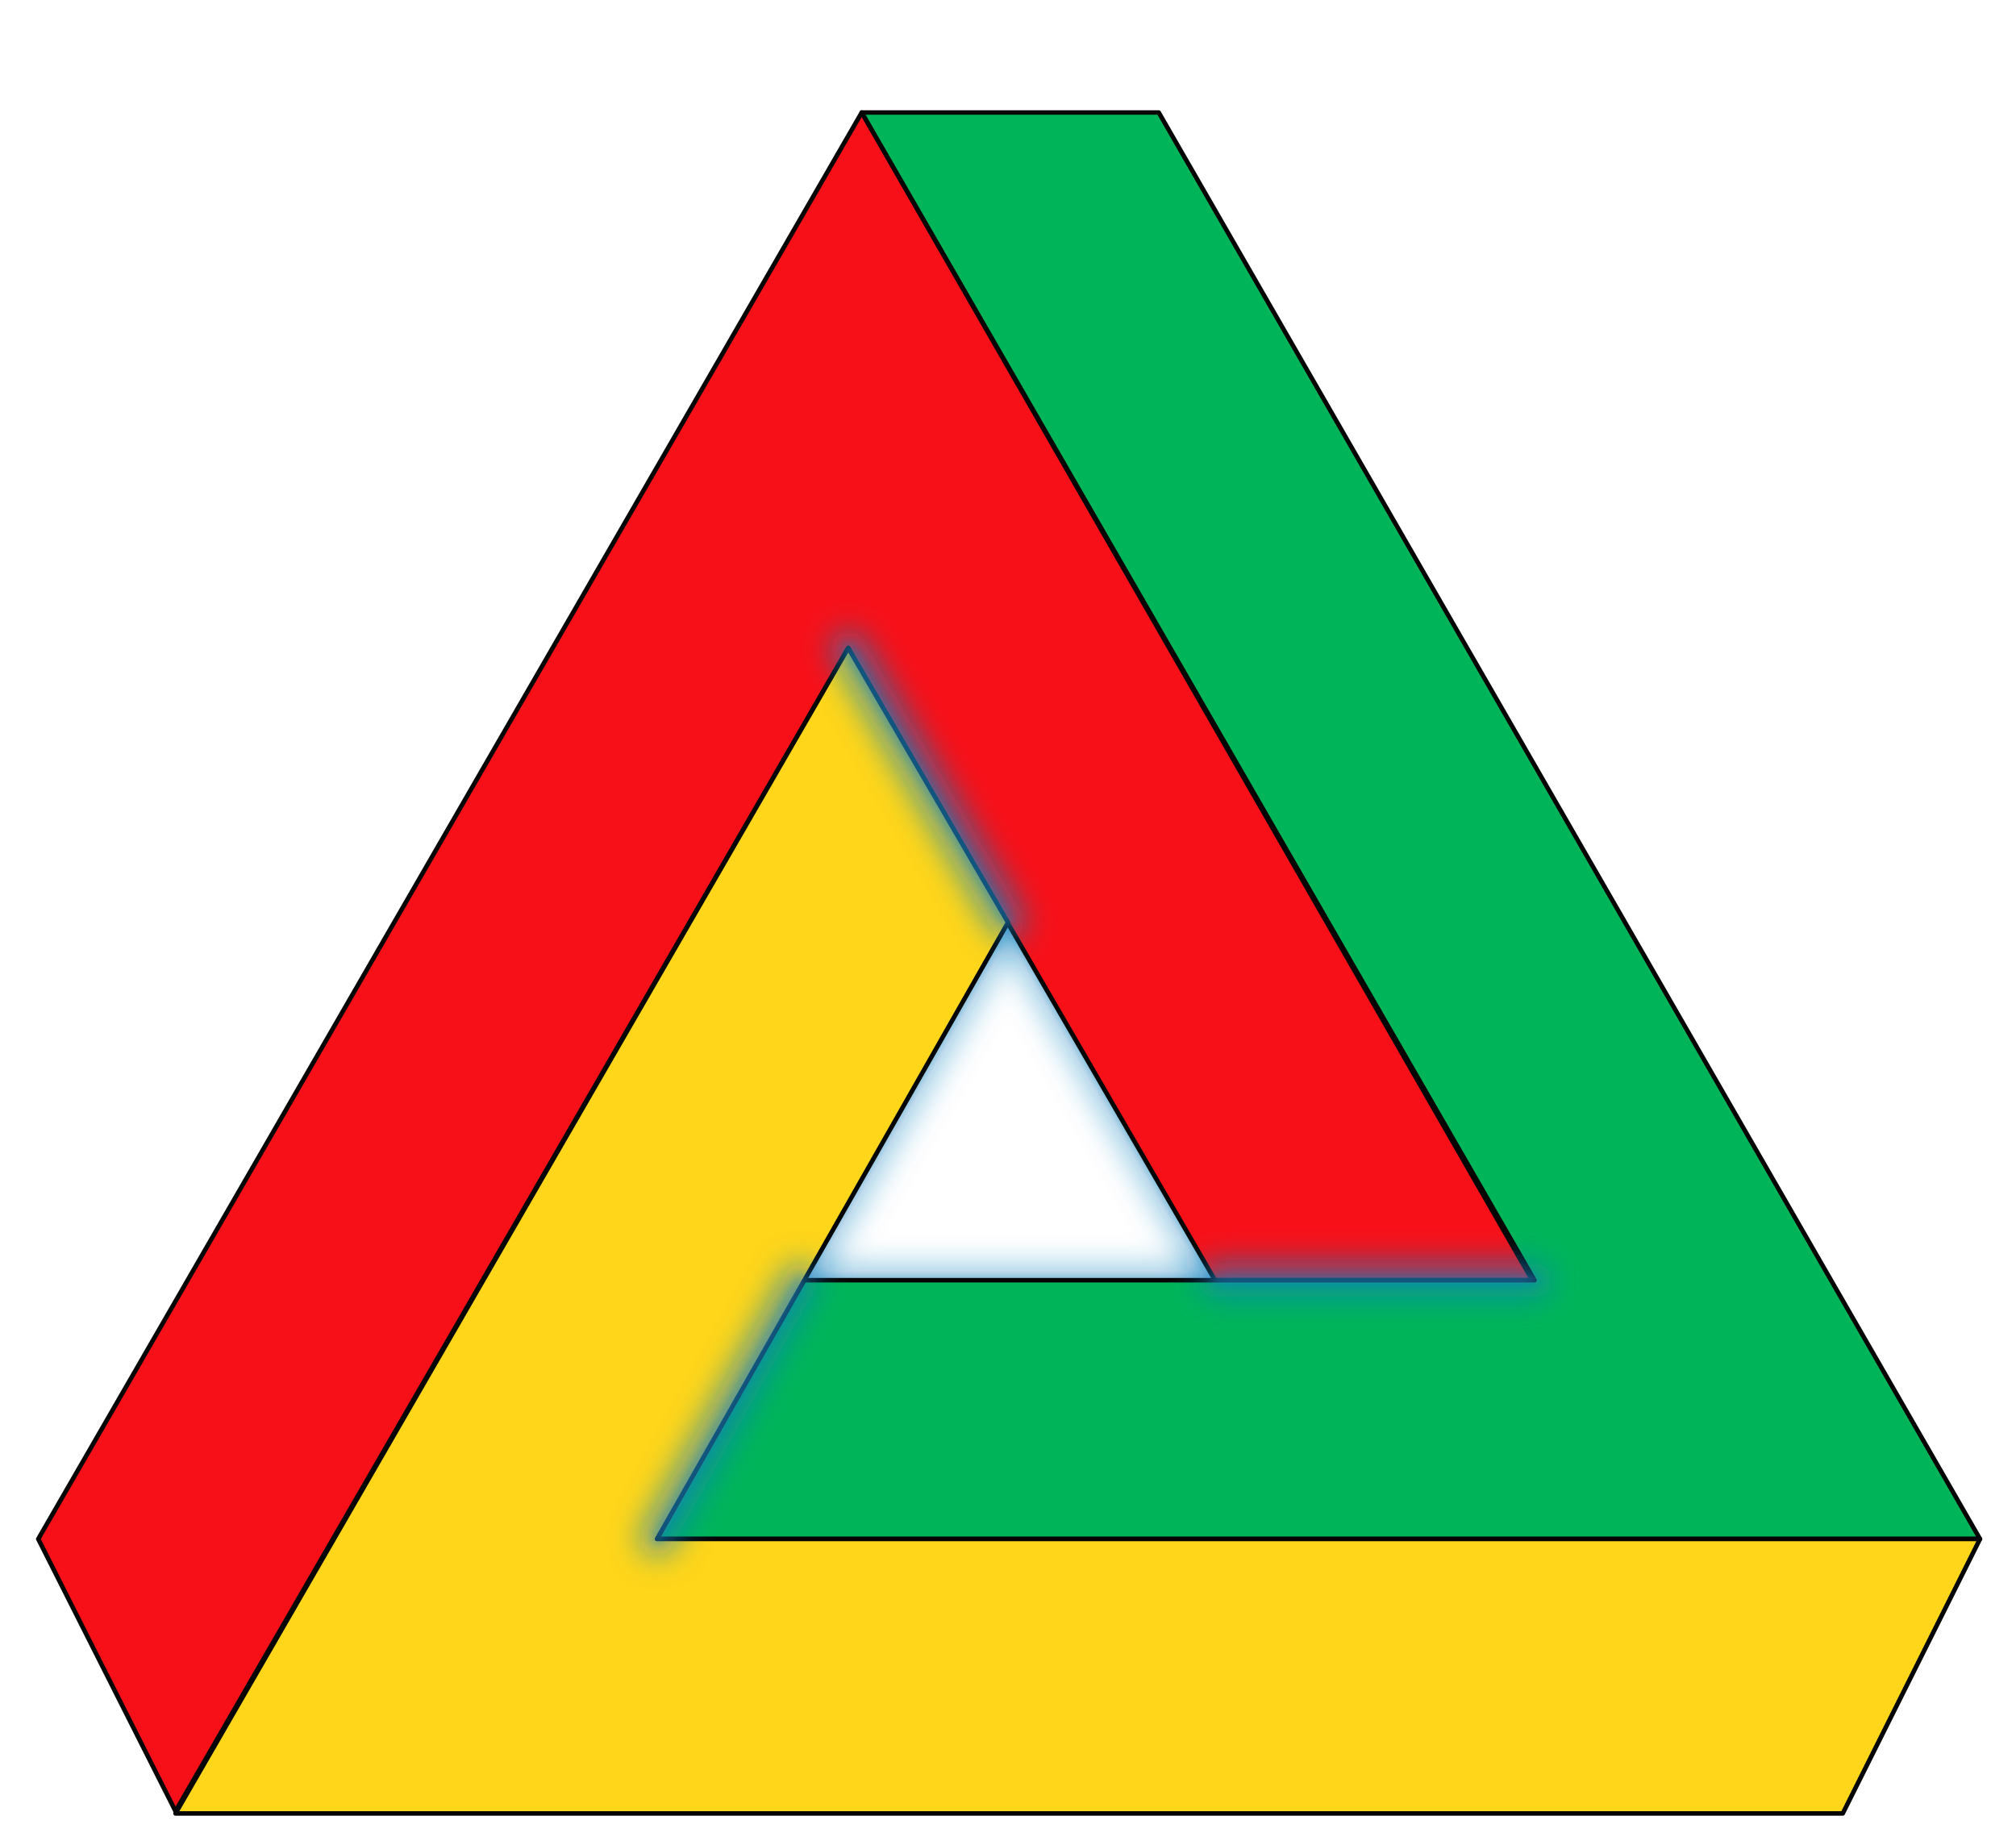
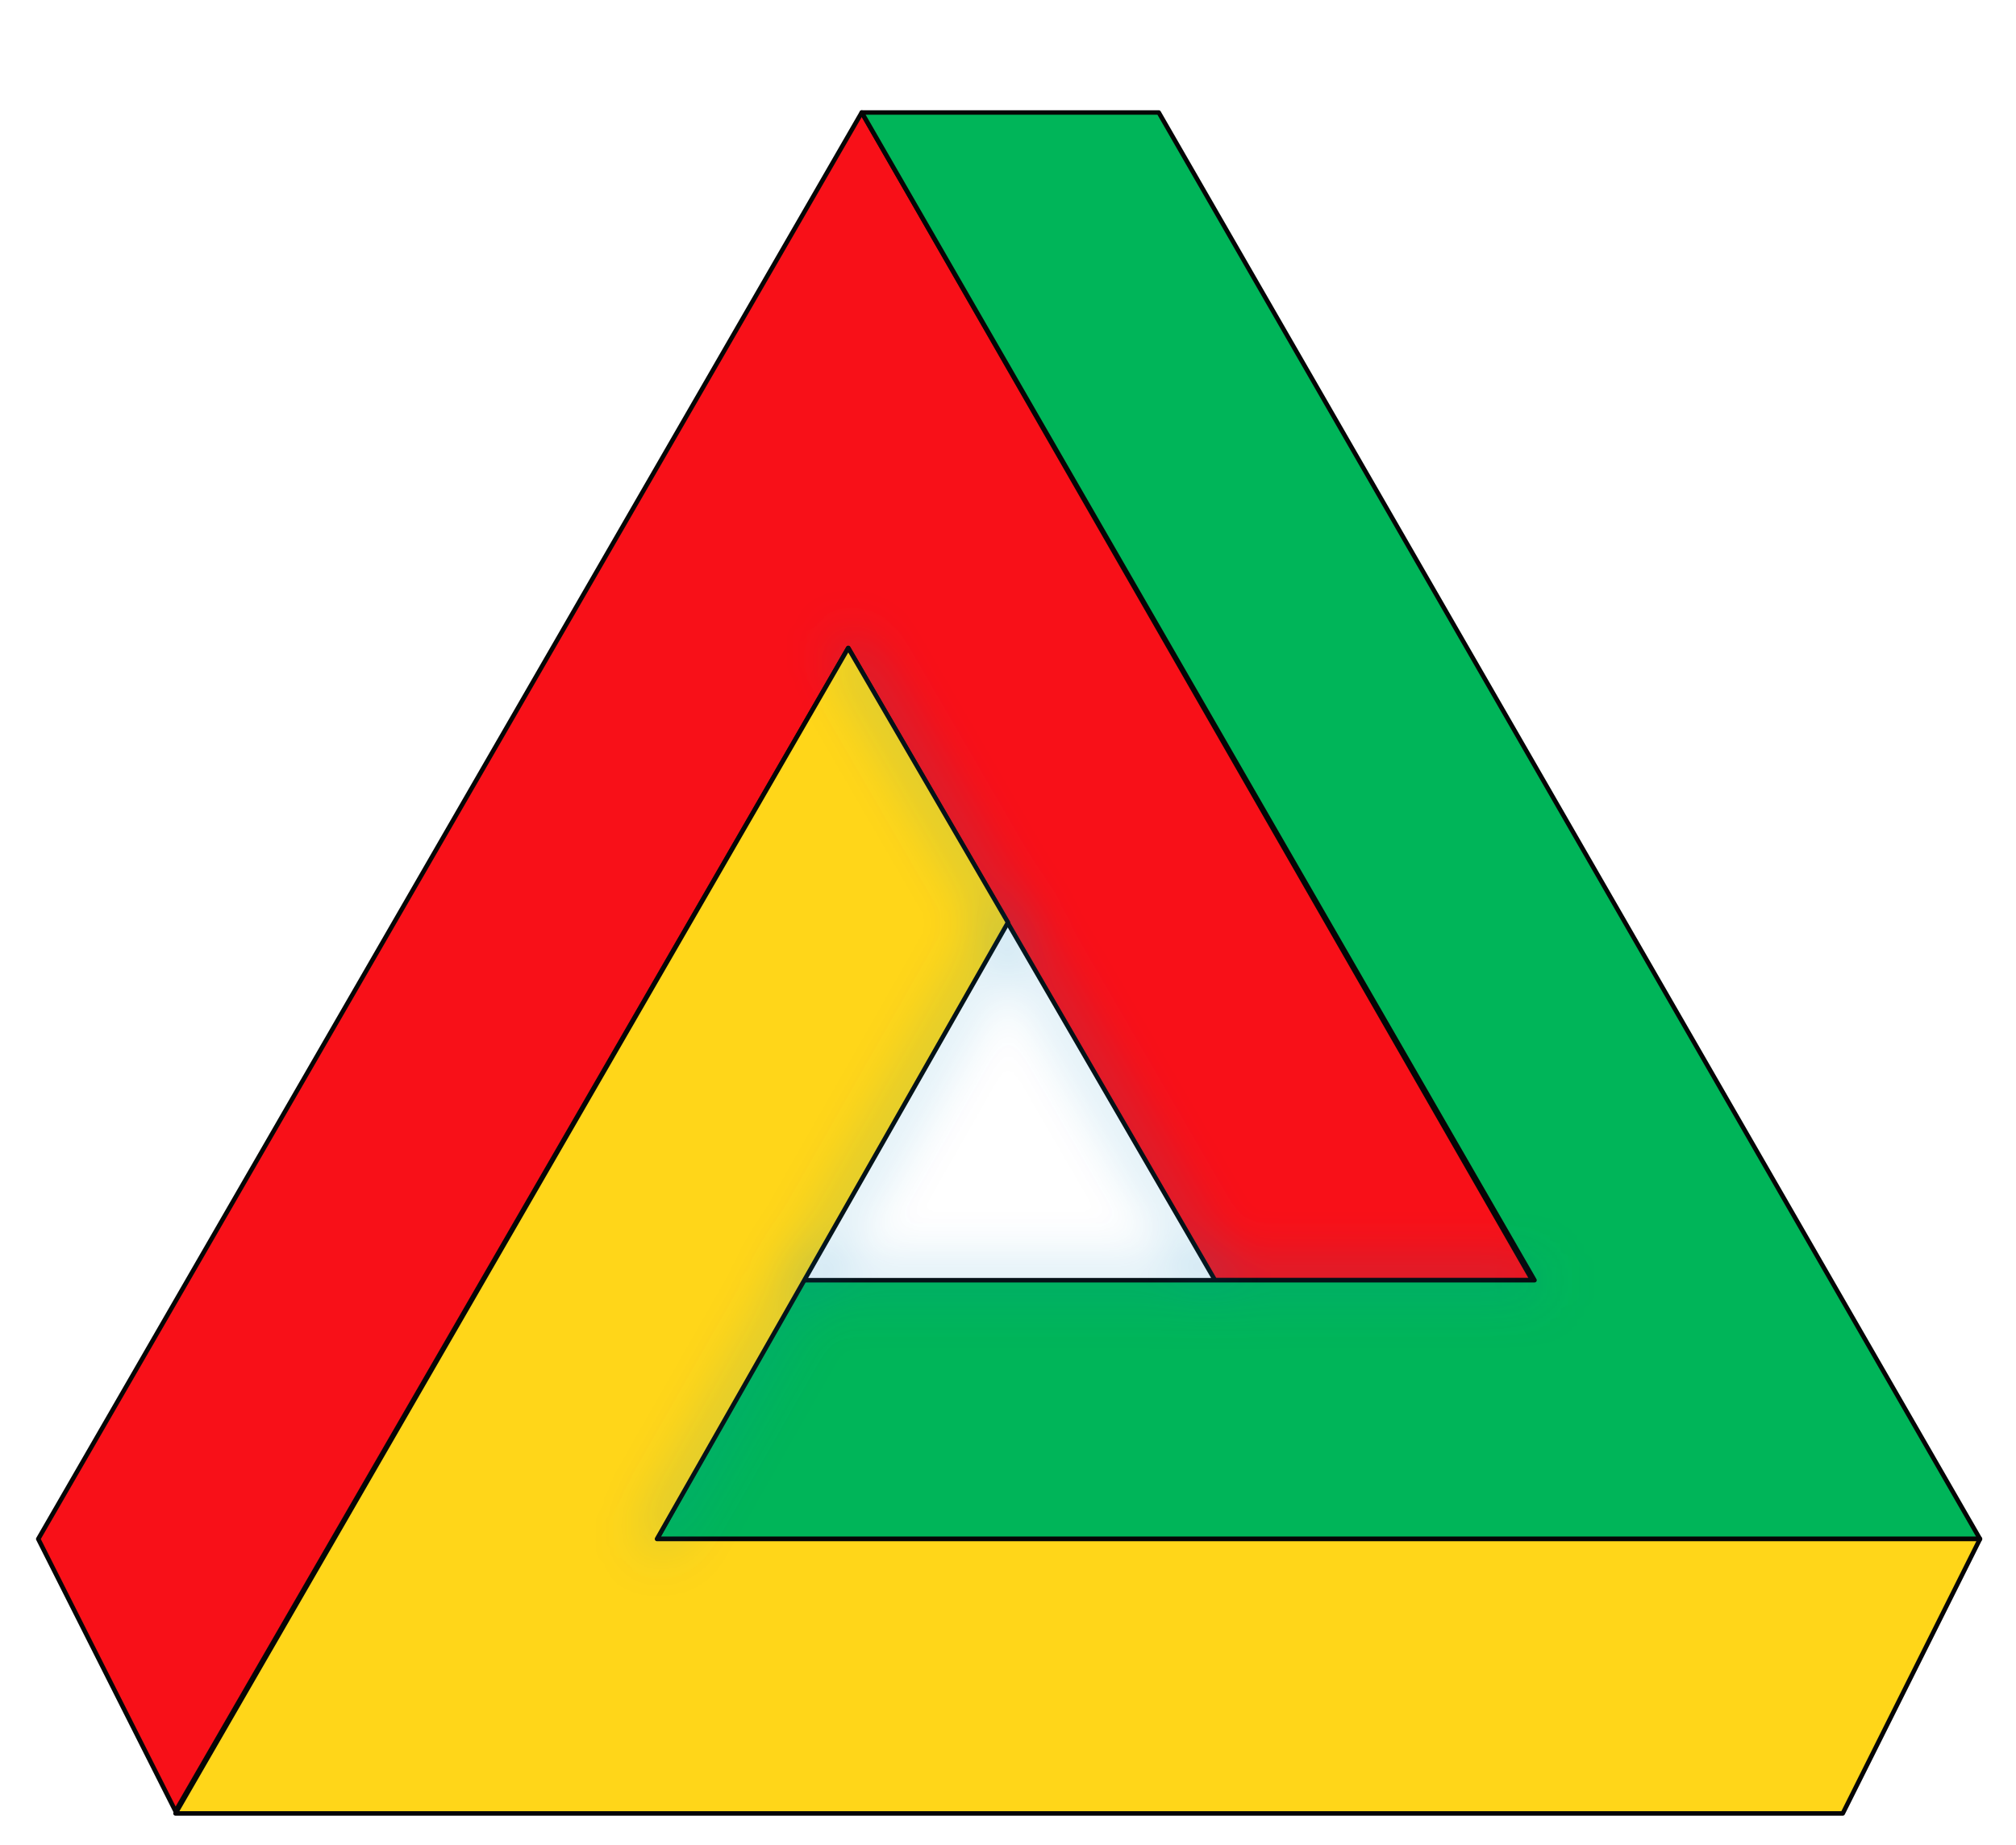
<svg xmlns="http://www.w3.org/2000/svg" viewBox="0 0 896 820" role="img" aria-labelledby="title desc">
  <defs>
-     <clipPath id="inner-void">
-       <path d="M 448 410 L 540 569 L 356 569 Z" />
-     </clipPath>
-     <filter id="soft-glow" x="-80%" y="-80%" width="260%" height="260%">
-       <feGaussianBlur stdDeviation="7" />
-     </filter>
-     <filter id="edge-glow" x="-80%" y="-80%" width="260%" height="260%">
-       <feGaussianBlur stdDeviation="2" />
+     <filter id="soft-glow" x="-100%" y="-100%" width="300%" height="300%">
+       <feGaussianBlur stdDeviation="12" />
    </filter>
    <style>
      .face { stroke: #050505; stroke-width: 2; stroke-linejoin: round; }
      
-       .cycle-left { animation: left-cycle 72s linear infinite; }
-       .cycle-right { animation: right-cycle 72s linear infinite; }
-       .cycle-base { animation: base-cycle 72s linear infinite; }
-       .cycle-glow { animation: glow-cycle 72s linear infinite; }
-       @keyframes left-cycle { 0% { fill: #F81018; } 2.833% { fill: #F81018; } 4.167% { fill: #F81018; } 4.167% { fill: #F81018; } 7% { fill: #F81018; } 8.333% { fill: #F81018; } 8.333% { fill: #F81018; } 11.167% { fill: #F81018; } 12.5% { fill: #F81018; } 12.5% { fill: #F81018; } 15.333% { fill: #F81018; } 16.667% { fill: #F81018; } 16.667% { fill: #F81018; } 19.5% { fill: #F81018; } 20.833% { fill: #F81018; } 20.833% { fill: #F81018; } 23.667% { fill: #F81018; } 25% { fill: #00B559; } 25% { fill: #00B559; } 27.833% { fill: #00B559; } 29.167% { fill: #00B559; } 29.167% { fill: #00B559; } 32% { fill: #00B559; } 33.333% { fill: #00B559; } 33.333% { fill: #00B559; } 36.167% { fill: #00B559; } 37.5% { fill: #00B559; } 37.5% { fill: #00B559; } 40.333% { fill: #00B559; } 41.667% { fill: #00B559; } 41.667% { fill: #00B559; } 44.5% { fill: #00B559; } 45.833% { fill: #00B559; } 45.833% { fill: #00B559; } 48.667% { fill: #00B559; } 50% { fill: #FFD619; } 50% { fill: #FFD619; } 52.833% { fill: #FFD619; } 54.167% { fill: #FFD619; } 54.167% { fill: #FFD619; } 57% { fill: #FFD619; } 58.333% { fill: #FFD619; } 58.333% { fill: #FFD619; } 61.167% { fill: #FFD619; } 62.5% { fill: #FFD619; } 62.5% { fill: #FFD619; } 65.333% { fill: #FFD619; } 66.667% { fill: #FFD619; } 66.667% { fill: #FFD619; } 69.5% { fill: #FFD619; } 70.833% { fill: #FFD619; } 70.833% { fill: #FFD619; } 73.667% { fill: #FFD619; } 75% { fill: #0A7FBE; } 75% { fill: #0A7FBE; } 77.833% { fill: #0A7FBE; } 79.167% { fill: #0A7FBE; } 79.167% { fill: #0A7FBE; } 82% { fill: #0A7FBE; } 83.333% { fill: #0A7FBE; } 83.333% { fill: #0A7FBE; } 86.167% { fill: #0A7FBE; } 87.5% { fill: #0A7FBE; } 87.5% { fill: #0A7FBE; } 90.333% { fill: #0A7FBE; } 91.667% { fill: #0A7FBE; } 91.667% { fill: #0A7FBE; } 94.5% { fill: #0A7FBE; } 95.833% { fill: #0A7FBE; } 95.833% { fill: #0A7FBE; } 98.667% { fill: #0A7FBE; } 100% { fill: #F81018; } }
-       @keyframes right-cycle { 0% { fill: #00B559; } 2.833% { fill: #00B559; } 4.167% { fill: #00B559; } 4.167% { fill: #00B559; } 7% { fill: #00B559; } 8.333% { fill: #FFD619; } 8.333% { fill: #FFD619; } 11.167% { fill: #FFD619; } 12.5% { fill: #FFD619; } 12.5% { fill: #FFD619; } 15.333% { fill: #FFD619; } 16.667% { fill: #0A7FBE; } 16.667% { fill: #0A7FBE; } 19.5% { fill: #0A7FBE; } 20.833% { fill: #0A7FBE; } 20.833% { fill: #0A7FBE; } 23.667% { fill: #0A7FBE; } 25% { fill: #F81018; } 25% { fill: #F81018; } 27.833% { fill: #F81018; } 29.167% { fill: #F81018; } 29.167% { fill: #F81018; } 32% { fill: #F81018; } 33.333% { fill: #FFD619; } 33.333% { fill: #FFD619; } 36.167% { fill: #FFD619; } 37.5% { fill: #FFD619; } 37.5% { fill: #FFD619; } 40.333% { fill: #FFD619; } 41.667% { fill: #0A7FBE; } 41.667% { fill: #0A7FBE; } 44.5% { fill: #0A7FBE; } 45.833% { fill: #0A7FBE; } 45.833% { fill: #0A7FBE; } 48.667% { fill: #0A7FBE; } 50% { fill: #F81018; } 50% { fill: #F81018; } 52.833% { fill: #F81018; } 54.167% { fill: #F81018; } 54.167% { fill: #F81018; } 57% { fill: #F81018; } 58.333% { fill: #00B559; } 58.333% { fill: #00B559; } 61.167% { fill: #00B559; } 62.5% { fill: #00B559; } 62.5% { fill: #00B559; } 65.333% { fill: #00B559; } 66.667% { fill: #0A7FBE; } 66.667% { fill: #0A7FBE; } 69.5% { fill: #0A7FBE; } 70.833% { fill: #0A7FBE; } 70.833% { fill: #0A7FBE; } 73.667% { fill: #0A7FBE; } 75% { fill: #F81018; } 75% { fill: #F81018; } 77.833% { fill: #F81018; } 79.167% { fill: #F81018; } 79.167% { fill: #F81018; } 82% { fill: #F81018; } 83.333% { fill: #00B559; } 83.333% { fill: #00B559; } 86.167% { fill: #00B559; } 87.5% { fill: #00B559; } 87.5% { fill: #00B559; } 90.333% { fill: #00B559; } 91.667% { fill: #FFD619; } 91.667% { fill: #FFD619; } 94.5% { fill: #FFD619; } 95.833% { fill: #FFD619; } 95.833% { fill: #FFD619; } 98.667% { fill: #FFD619; } 100% { fill: #00B559; } }
-       @keyframes base-cycle { 0% { fill: #FFD619; } 2.833% { fill: #FFD619; } 4.167% { fill: #0A7FBE; } 4.167% { fill: #0A7FBE; } 7% { fill: #0A7FBE; } 8.333% { fill: #00B559; } 8.333% { fill: #00B559; } 11.167% { fill: #00B559; } 12.5% { fill: #0A7FBE; } 12.5% { fill: #0A7FBE; } 15.333% { fill: #0A7FBE; } 16.667% { fill: #00B559; } 16.667% { fill: #00B559; } 19.5% { fill: #00B559; } 20.833% { fill: #FFD619; } 20.833% { fill: #FFD619; } 23.667% { fill: #FFD619; } 25% { fill: #FFD619; } 25% { fill: #FFD619; } 27.833% { fill: #FFD619; } 29.167% { fill: #0A7FBE; } 29.167% { fill: #0A7FBE; } 32% { fill: #0A7FBE; } 33.333% { fill: #F81018; } 33.333% { fill: #F81018; } 36.167% { fill: #F81018; } 37.5% { fill: #0A7FBE; } 37.5% { fill: #0A7FBE; } 40.333% { fill: #0A7FBE; } 41.667% { fill: #F81018; } 41.667% { fill: #F81018; } 44.5% { fill: #F81018; } 45.833% { fill: #FFD619; } 45.833% { fill: #FFD619; } 48.667% { fill: #FFD619; } 50% { fill: #00B559; } 50% { fill: #00B559; } 52.833% { fill: #00B559; } 54.167% { fill: #0A7FBE; } 54.167% { fill: #0A7FBE; } 57% { fill: #0A7FBE; } 58.333% { fill: #F81018; } 58.333% { fill: #F81018; } 61.167% { fill: #F81018; } 62.5% { fill: #0A7FBE; } 62.5% { fill: #0A7FBE; } 65.333% { fill: #0A7FBE; } 66.667% { fill: #F81018; } 66.667% { fill: #F81018; } 69.5% { fill: #F81018; } 70.833% { fill: #00B559; } 70.833% { fill: #00B559; } 73.667% { fill: #00B559; } 75% { fill: #00B559; } 75% { fill: #00B559; } 77.833% { fill: #00B559; } 79.167% { fill: #FFD619; } 79.167% { fill: #FFD619; } 82% { fill: #FFD619; } 83.333% { fill: #F81018; } 83.333% { fill: #F81018; } 86.167% { fill: #F81018; } 87.5% { fill: #FFD619; } 87.5% { fill: #FFD619; } 90.333% { fill: #FFD619; } 91.667% { fill: #F81018; } 91.667% { fill: #F81018; } 94.5% { fill: #F81018; } 95.833% { fill: #00B559; } 95.833% { fill: #00B559; } 98.667% { fill: #00B559; } 100% { fill: #FFD619; } }
-       @keyframes glow-cycle { 0% { stroke: #0A7FBE; } 2.833% { stroke: #0A7FBE; } 4.167% { stroke: #FFD619; } 4.167% { stroke: #FFD619; } 7% { stroke: #FFD619; } 8.333% { stroke: #0A7FBE; } 8.333% { stroke: #0A7FBE; } 11.167% { stroke: #0A7FBE; } 12.5% { stroke: #00B559; } 12.5% { stroke: #00B559; } 15.333% { stroke: #00B559; } 16.667% { stroke: #FFD619; } 16.667% { stroke: #FFD619; } 19.5% { stroke: #FFD619; } 20.833% { stroke: #00B559; } 20.833% { stroke: #00B559; } 23.667% { stroke: #00B559; } 25% { stroke: #0A7FBE; } 25% { stroke: #0A7FBE; } 27.833% { stroke: #0A7FBE; } 29.167% { stroke: #FFD619; } 29.167% { stroke: #FFD619; } 32% { stroke: #FFD619; } 33.333% { stroke: #0A7FBE; } 33.333% { stroke: #0A7FBE; } 36.167% { stroke: #0A7FBE; } 37.5% { stroke: #F81018; } 37.5% { stroke: #F81018; } 40.333% { stroke: #F81018; } 41.667% { stroke: #FFD619; } 41.667% { stroke: #FFD619; } 44.5% { stroke: #FFD619; } 45.833% { stroke: #F81018; } 45.833% { stroke: #F81018; } 48.667% { stroke: #F81018; } 50% { stroke: #0A7FBE; } 50% { stroke: #0A7FBE; } 52.833% { stroke: #0A7FBE; } 54.167% { stroke: #00B559; } 54.167% { stroke: #00B559; } 57% { stroke: #00B559; } 58.333% { stroke: #0A7FBE; } 58.333% { stroke: #0A7FBE; } 61.167% { stroke: #0A7FBE; } 62.5% { stroke: #F81018; } 62.5% { stroke: #F81018; } 65.333% { stroke: #F81018; } 66.667% { stroke: #00B559; } 66.667% { stroke: #00B559; } 69.5% { stroke: #00B559; } 70.833% { stroke: #F81018; } 70.833% { stroke: #F81018; } 73.667% { stroke: #F81018; } 75% { stroke: #FFD619; } 75% { stroke: #FFD619; } 77.833% { stroke: #FFD619; } 79.167% { stroke: #00B559; } 79.167% { stroke: #00B559; } 82% { stroke: #00B559; } 83.333% { stroke: #FFD619; } 83.333% { stroke: #FFD619; } 86.167% { stroke: #FFD619; } 87.5% { stroke: #F81018; } 87.5% { stroke: #F81018; } 90.333% { stroke: #F81018; } 91.667% { stroke: #00B559; } 91.667% { stroke: #00B559; } 94.5% { stroke: #00B559; } 95.833% { stroke: #F81018; } 95.833% { stroke: #F81018; } 98.667% { stroke: #F81018; } 100% { stroke: #0A7FBE; } }
+       .cycle-left { animation: left-fill-cycle 72s ease-in-out infinite; }
+       .cycle-right { animation: right-fill-cycle 72s ease-in-out infinite; }
+       .cycle-base { animation: base-fill-cycle 72s ease-in-out infinite; }
+       .cycle-glow { animation: glow-stroke-cycle 72s ease-in-out infinite; }
+       @keyframes left-fill-cycle { 0% { fill: #F81018; } 4.167% { fill: #F81018; } 8.333% { fill: #F81018; } 12.5% { fill: #F81018; } 16.667% { fill: #F81018; } 20.833% { fill: #F81018; } 25% { fill: #00B559; } 29.167% { fill: #00B559; } 33.333% { fill: #00B559; } 37.5% { fill: #00B559; } 41.667% { fill: #00B559; } 45.833% { fill: #00B559; } 50% { fill: #FFD619; } 54.167% { fill: #FFD619; } 58.333% { fill: #FFD619; } 62.5% { fill: #FFD619; } 66.667% { fill: #FFD619; } 70.833% { fill: #FFD619; } 75% { fill: #0A7FBE; } 79.167% { fill: #0A7FBE; } 83.333% { fill: #0A7FBE; } 87.5% { fill: #0A7FBE; } 91.667% { fill: #0A7FBE; } 95.833% { fill: #0A7FBE; } 100% { fill: #F81018; } }
+       @keyframes right-fill-cycle { 0% { fill: #00B559; } 4.167% { fill: #00B559; } 8.333% { fill: #FFD619; } 12.5% { fill: #FFD619; } 16.667% { fill: #0A7FBE; } 20.833% { fill: #0A7FBE; } 25% { fill: #F81018; } 29.167% { fill: #F81018; } 33.333% { fill: #FFD619; } 37.5% { fill: #FFD619; } 41.667% { fill: #0A7FBE; } 45.833% { fill: #0A7FBE; } 50% { fill: #F81018; } 54.167% { fill: #F81018; } 58.333% { fill: #00B559; } 62.5% { fill: #00B559; } 66.667% { fill: #0A7FBE; } 70.833% { fill: #0A7FBE; } 75% { fill: #F81018; } 79.167% { fill: #F81018; } 83.333% { fill: #00B559; } 87.5% { fill: #00B559; } 91.667% { fill: #FFD619; } 95.833% { fill: #FFD619; } 100% { fill: #00B559; } }
+       @keyframes base-fill-cycle { 0% { fill: #FFD619; } 4.167% { fill: #0A7FBE; } 8.333% { fill: #00B559; } 12.5% { fill: #0A7FBE; } 16.667% { fill: #00B559; } 20.833% { fill: #FFD619; } 25% { fill: #FFD619; } 29.167% { fill: #0A7FBE; } 33.333% { fill: #F81018; } 37.5% { fill: #0A7FBE; } 41.667% { fill: #F81018; } 45.833% { fill: #FFD619; } 50% { fill: #00B559; } 54.167% { fill: #0A7FBE; } 58.333% { fill: #F81018; } 62.5% { fill: #0A7FBE; } 66.667% { fill: #F81018; } 70.833% { fill: #00B559; } 75% { fill: #00B559; } 79.167% { fill: #FFD619; } 83.333% { fill: #F81018; } 87.5% { fill: #FFD619; } 91.667% { fill: #F81018; } 95.833% { fill: #00B559; } 100% { fill: #FFD619; } }
+       @keyframes glow-stroke-cycle { 0% { stroke: #0A7FBE; } 4.167% { stroke: #FFD619; } 8.333% { stroke: #0A7FBE; } 12.5% { stroke: #00B559; } 16.667% { stroke: #FFD619; } 20.833% { stroke: #00B559; } 25% { stroke: #0A7FBE; } 29.167% { stroke: #FFD619; } 33.333% { stroke: #0A7FBE; } 37.5% { stroke: #F81018; } 41.667% { stroke: #FFD619; } 45.833% { stroke: #F81018; } 50% { stroke: #0A7FBE; } 54.167% { stroke: #00B559; } 58.333% { stroke: #0A7FBE; } 62.5% { stroke: #F81018; } 66.667% { stroke: #00B559; } 70.833% { stroke: #F81018; } 75% { stroke: #FFD619; } 79.167% { stroke: #00B559; } 83.333% { stroke: #FFD619; } 87.5% { stroke: #F81018; } 91.667% { stroke: #00B559; } 95.833% { stroke: #F81018; } 100% { stroke: #0A7FBE; } }
      @media (prefers-reduced-motion: reduce) {
        .cycle-left, .cycle-right, .cycle-base, .cycle-glow { animation: none; }
      }
    </style>
  </defs>
-   <g id="inner-edge-glow" class="cycle-glow" clip-path="url(#inner-void)" fill="none" stroke="#0A7FBE" stroke-linecap="round">
-     <g stroke-width="10" stroke-opacity="0.55" filter="url(#soft-glow)">
-       <path d="M 448 410 L 356 569" />
-       <path d="M 448 410 L 540 569" />
-       <path d="M 356 569 L 540 569" />
-     </g>
-     <g stroke-width="3" stroke-opacity="0.45" filter="url(#edge-glow)">
-       <path d="M 448 410 L 356 569" />
-       <path d="M 448 410 L 540 569" />
-       <path d="M 356 569 L 540 569" />
-     </g>
-   </g>
  <path id="left" class="face cycle-left" fill="#F81018" d="M 383 50 L 681 569 L 540 569 L 377 288 L 78 805 L 17 684 Z" />
  <path id="right" class="face cycle-right" fill="#00B559" d="M 383 50 L 515 50 L 880 684 L 292 684 L 356 569 L 682 569 Z" />
  <path id="base" class="face cycle-base" fill="#FFD619" d="M 377 288 L 448 410 L 292 684 L 880 684 L 819 806 L 78 806 Z" />
-   <g id="extended-edge-glow" class="cycle-glow" fill="none" stroke="#0A7FBE" stroke-linecap="round">
-     <g stroke-width="15" stroke-opacity="0.70" filter="url(#soft-glow)">
-       <path d="M 356 569 L 292 684" />
-       <path d="M 377 288 L 448 410" />
-       <path d="M 540 569 L 682 569" />
-     </g>
-     <g stroke-width="3" stroke-opacity="0.52" filter="url(#edge-glow)">
-       <path d="M 356 569 L 292 684" />
-       <path d="M 377 288 L 448 410" />
-       <path d="M 540 569 L 682 569" />
-     </g>
+   <g id="hidden-face-glow" class="cycle-glow" fill="none" stroke="#0A7FBE" stroke-linecap="round" stroke-width="7" stroke-opacity="0.40" filter="url(#soft-glow)">
+     <path d="M 448 410 L 292 684" />
+     <path d="M 377 288 L 540 569" />
+     <path d="M 356 569 L 682 569" />
  </g>
</svg>
